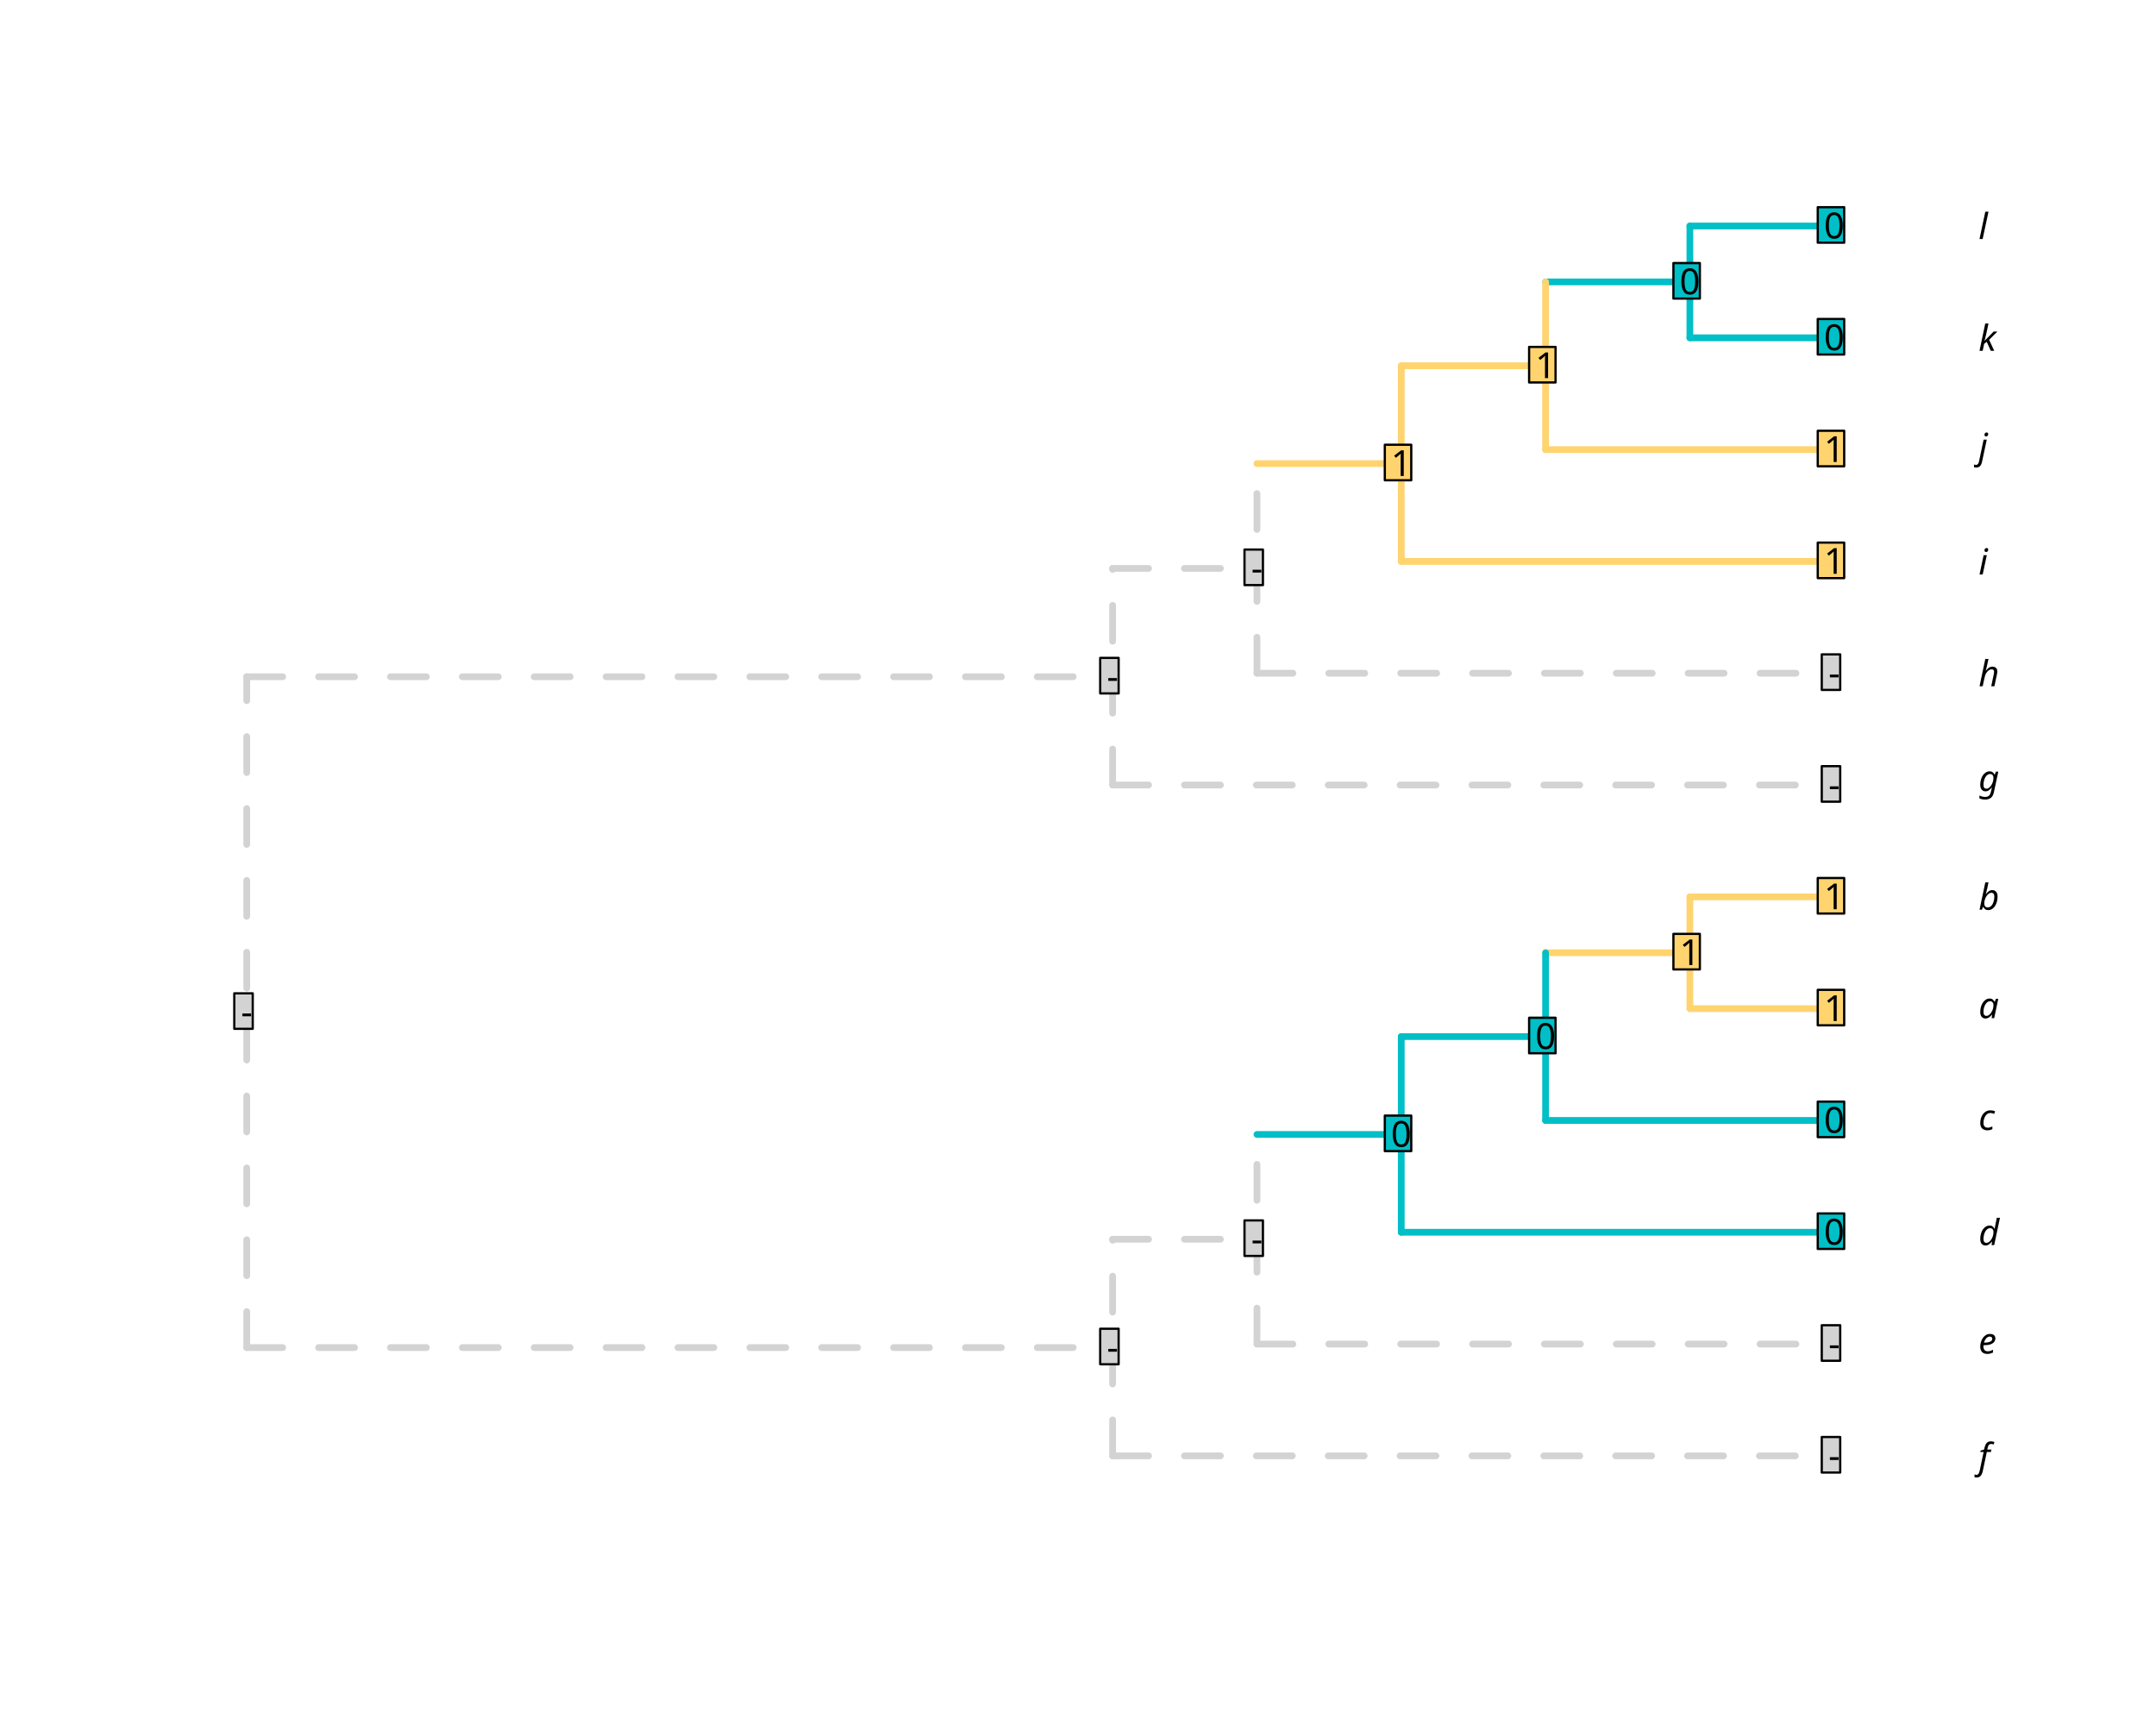
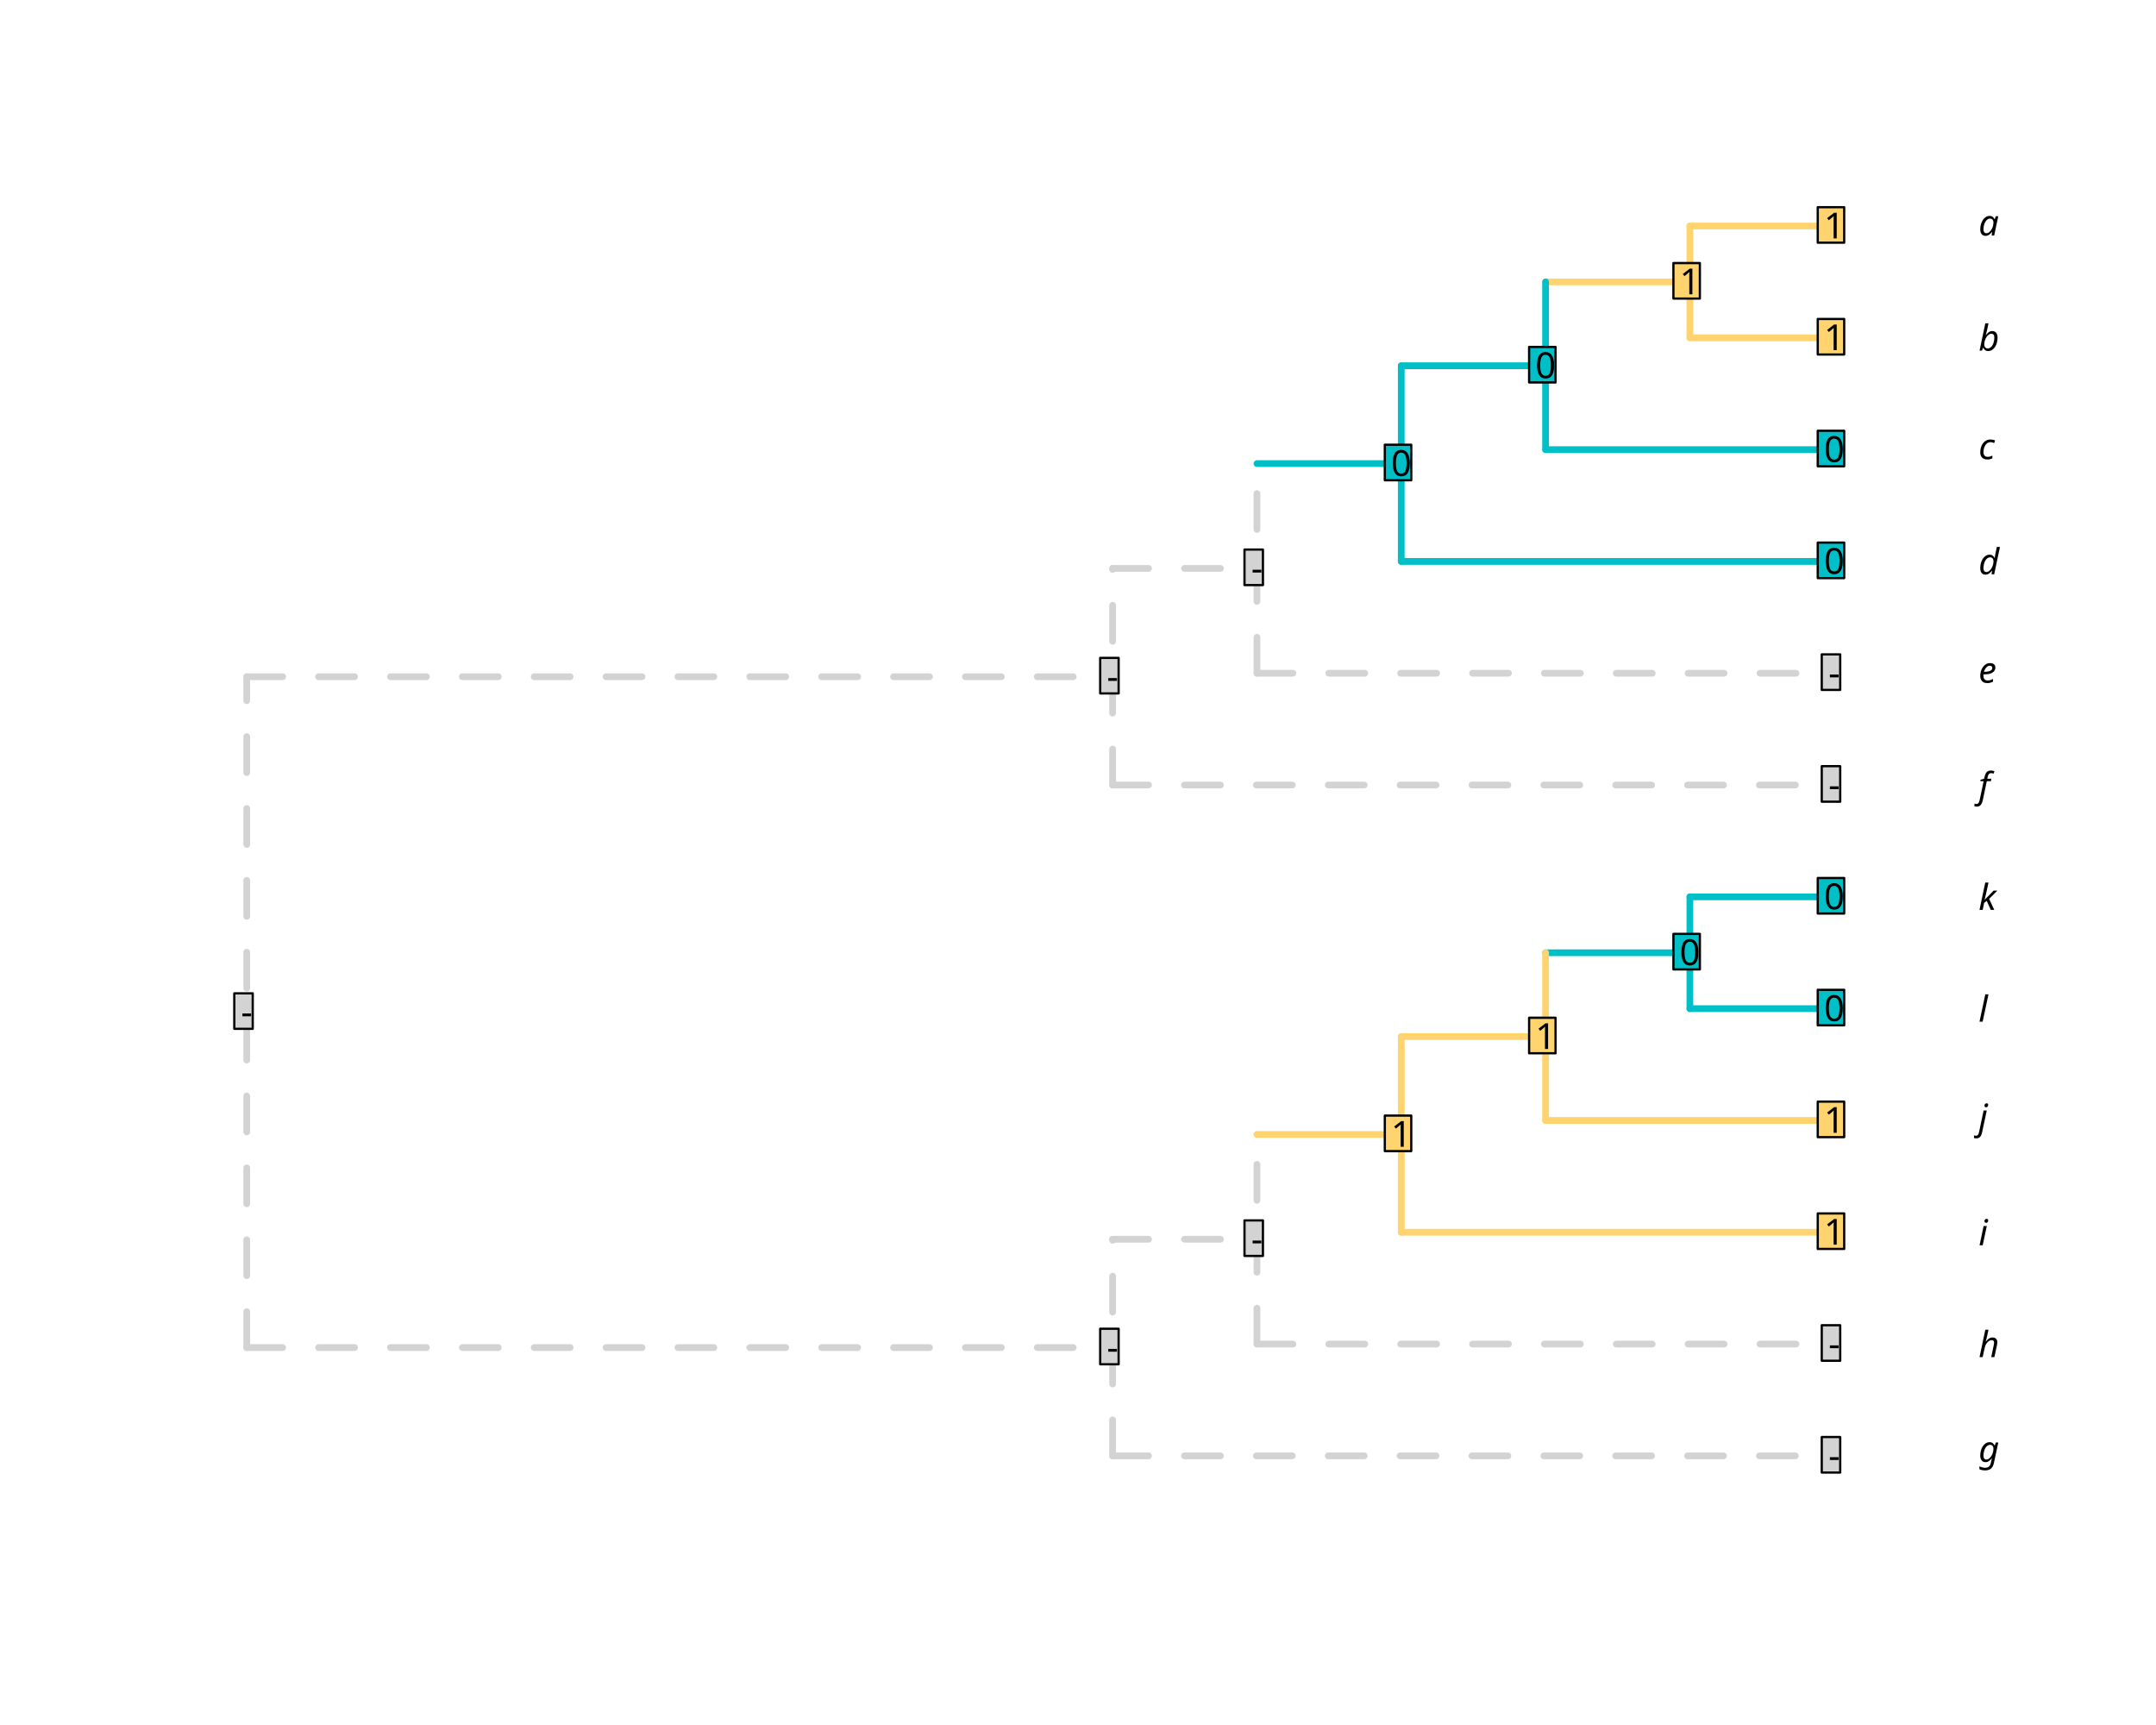
<svg xmlns="http://www.w3.org/2000/svg" class="svglite" data-engine-version="2.0" width="720.00pt" height="576.00pt" viewBox="0 0 720.00 576.00">
  <defs>
    <style type="text/css">
    .svglite line, .svglite polyline, .svglite polygon, .svglite path, .svglite rect, .svglite circle {
      fill: none;
      stroke: #000000;
      stroke-linecap: round;
      stroke-linejoin: round;
      stroke-miterlimit: 10.00;
    }
  </style>
  </defs>
  <rect width="100%" height="100%" style="stroke: none; fill: #FFFFFF;" />
  <defs>
    <clipPath id="cpMC4wMHw3MjAuMDB8MC4wMHw1NzYuMDA=">
      <rect x="0.00" y="0.00" width="720.00" height="576.00" />
    </clipPath>
  </defs>
  <g clip-path="url(#cpMC4wMHw3MjAuMDB8MC4wMHw1NzYuMDA=)">
</g>
  <defs>
    <clipPath id="cpNTkuMDR8Njg5Ljc2fDU5LjA0fDUwMi41Ng==">
      <rect x="59.04" y="59.04" width="630.72" height="443.52" />
    </clipPath>
  </defs>
  <g clip-path="url(#cpNTkuMDR8Njg5Ljc2fDU5LjA0fDUwMi41Ng==)">
    <line x1="82.40" y1="449.97" x2="371.56" y2="449.97" style="stroke-width: 2.25; stroke: #D3D3D3; stroke-dasharray: 12.00,12.00;" />
    <line x1="371.56" y1="486.13" x2="612.54" y2="486.13" style="stroke-width: 2.25; stroke: #D3D3D3; stroke-dasharray: 12.00,12.00;" />
    <line x1="371.56" y1="413.80" x2="419.76" y2="413.80" style="stroke-width: 2.25; stroke: #D3D3D3; stroke-dasharray: 12.00,12.00;" />
    <line x1="419.76" y1="448.80" x2="612.54" y2="448.80" style="stroke-width: 2.25; stroke: #D3D3D3; stroke-dasharray: 12.00,12.00;" />
-     <line x1="419.76" y1="378.80" x2="467.95" y2="378.80" style="stroke-width: 2.25; stroke: #00BFC6;" />
-     <line x1="467.95" y1="411.47" x2="612.54" y2="411.47" style="stroke-width: 2.25; stroke: #00BFC6;" />
-     <line x1="467.95" y1="346.13" x2="516.15" y2="346.13" style="stroke-width: 2.25; stroke: #00BFC6;" />
-     <line x1="516.15" y1="374.13" x2="612.54" y2="374.13" style="stroke-width: 2.25; stroke: #00BFC6;" />
-     <line x1="516.15" y1="318.13" x2="564.34" y2="318.13" style="stroke-width: 2.25; stroke: #FFD46F;" />
-     <line x1="564.34" y1="336.80" x2="612.54" y2="336.80" style="stroke-width: 2.25; stroke: #FFD46F;" />
-     <line x1="564.34" y1="299.47" x2="612.54" y2="299.47" style="stroke-width: 2.25; stroke: #FFD46F;" />
+     <line x1="419.76" y1="378.80" x2="467.95" y2="378.80" style="stroke-width: 2.25; stroke: #FFD46F;" />
+     <line x1="467.95" y1="411.47" x2="612.54" y2="411.47" style="stroke-width: 2.25; stroke: #FFD46F;" />
+     <line x1="467.95" y1="346.13" x2="516.15" y2="346.13" style="stroke-width: 2.25; stroke: #FFD46F;" />
+     <line x1="516.15" y1="374.13" x2="612.54" y2="374.13" style="stroke-width: 2.25; stroke: #FFD46F;" />
+     <line x1="516.15" y1="318.13" x2="564.34" y2="318.13" style="stroke-width: 2.25; stroke: #00BFC6;" />
+     <line x1="564.34" y1="336.80" x2="612.54" y2="336.80" style="stroke-width: 2.25; stroke: #00BFC6;" />
+     <line x1="564.34" y1="299.47" x2="612.54" y2="299.47" style="stroke-width: 2.25; stroke: #00BFC6;" />
    <line x1="82.40" y1="225.97" x2="371.56" y2="225.97" style="stroke-width: 2.25; stroke: #D3D3D3; stroke-dasharray: 12.00,12.00;" />
    <line x1="371.56" y1="262.13" x2="612.54" y2="262.13" style="stroke-width: 2.25; stroke: #D3D3D3; stroke-dasharray: 12.00,12.00;" />
    <line x1="371.56" y1="189.80" x2="419.76" y2="189.80" style="stroke-width: 2.25; stroke: #D3D3D3; stroke-dasharray: 12.00,12.00;" />
    <line x1="419.76" y1="224.80" x2="612.54" y2="224.80" style="stroke-width: 2.25; stroke: #D3D3D3; stroke-dasharray: 12.00,12.00;" />
-     <line x1="419.76" y1="154.80" x2="467.95" y2="154.80" style="stroke-width: 2.25; stroke: #FFD46F;" />
-     <line x1="467.95" y1="187.47" x2="612.54" y2="187.47" style="stroke-width: 2.25; stroke: #FFD46F;" />
-     <line x1="467.95" y1="122.13" x2="516.15" y2="122.13" style="stroke-width: 2.25; stroke: #FFD46F;" />
-     <line x1="516.15" y1="150.13" x2="612.54" y2="150.13" style="stroke-width: 2.25; stroke: #FFD46F;" />
-     <line x1="516.15" y1="94.13" x2="564.34" y2="94.13" style="stroke-width: 2.25; stroke: #00BFC6;" />
-     <line x1="564.34" y1="112.80" x2="612.54" y2="112.80" style="stroke-width: 2.25; stroke: #00BFC6;" />
-     <line x1="564.34" y1="75.47" x2="612.54" y2="75.47" style="stroke-width: 2.25; stroke: #00BFC6;" />
+     <line x1="419.76" y1="154.80" x2="467.95" y2="154.80" style="stroke-width: 2.25; stroke: #00BFC6;" />
+     <line x1="467.95" y1="187.47" x2="612.54" y2="187.47" style="stroke-width: 2.25; stroke: #00BFC6;" />
+     <line x1="467.95" y1="122.13" x2="516.15" y2="122.13" style="stroke-width: 2.25; stroke: #00BFC6;" />
+     <line x1="516.15" y1="150.13" x2="612.54" y2="150.13" style="stroke-width: 2.25; stroke: #00BFC6;" />
+     <line x1="516.15" y1="94.13" x2="564.34" y2="94.13" style="stroke-width: 2.25; stroke: #FFD46F;" />
+     <line x1="564.34" y1="112.80" x2="612.54" y2="112.80" style="stroke-width: 2.25; stroke: #FFD46F;" />
+     <line x1="564.34" y1="75.47" x2="612.54" y2="75.47" style="stroke-width: 2.25; stroke: #FFD46F;" />
    <line x1="82.40" y1="449.97" x2="82.40" y2="225.97" style="stroke-width: 2.25; stroke: #D3D3D3; stroke-dasharray: 12.00,12.00;" />
+     <line x1="371.56" y1="262.13" x2="371.56" y2="189.80" style="stroke-width: 2.25; stroke: #D3D3D3; stroke-dasharray: 12.00,12.00;" />
+     <line x1="419.76" y1="224.80" x2="419.76" y2="154.80" style="stroke-width: 2.25; stroke: #D3D3D3; stroke-dasharray: 12.00,12.00;" />
+     <line x1="467.95" y1="187.47" x2="467.95" y2="122.13" style="stroke-width: 2.25; stroke: #00BFC6;" />
+     <line x1="516.15" y1="150.13" x2="516.15" y2="94.13" style="stroke-width: 2.25; stroke: #00BFC6;" />
+     <line x1="564.34" y1="112.80" x2="564.34" y2="75.47" style="stroke-width: 2.25; stroke: #FFD46F;" />
    <line x1="371.56" y1="486.13" x2="371.56" y2="413.80" style="stroke-width: 2.25; stroke: #D3D3D3; stroke-dasharray: 12.00,12.00;" />
    <line x1="419.76" y1="448.80" x2="419.76" y2="378.80" style="stroke-width: 2.25; stroke: #D3D3D3; stroke-dasharray: 12.00,12.00;" />
-     <line x1="467.95" y1="411.47" x2="467.95" y2="346.13" style="stroke-width: 2.25; stroke: #00BFC6;" />
-     <line x1="516.15" y1="374.13" x2="516.15" y2="318.13" style="stroke-width: 2.25; stroke: #00BFC6;" />
-     <line x1="564.34" y1="336.80" x2="564.34" y2="299.47" style="stroke-width: 2.25; stroke: #FFD46F;" />
-     <line x1="371.56" y1="262.13" x2="371.56" y2="189.80" style="stroke-width: 2.25; stroke: #D3D3D3; stroke-dasharray: 12.00,12.00;" />
-     <line x1="419.76" y1="224.80" x2="419.76" y2="154.80" style="stroke-width: 2.25; stroke: #D3D3D3; stroke-dasharray: 12.00,12.00;" />
-     <line x1="467.95" y1="187.47" x2="467.95" y2="122.13" style="stroke-width: 2.25; stroke: #FFD46F;" />
-     <line x1="516.15" y1="150.13" x2="516.15" y2="94.13" style="stroke-width: 2.25; stroke: #FFD46F;" />
-     <line x1="564.34" y1="112.80" x2="564.34" y2="75.47" style="stroke-width: 2.25; stroke: #00BFC6;" />
-     <text x="660.73" y="339.97" style="font-size: 12.00px; font-style: italic; font-family: sans;" textLength="6.67px" lengthAdjust="spacingAndGlyphs">a</text>
-     <text x="660.73" y="303.76" style="font-size: 12.00px; font-style: italic; font-family: sans;" textLength="6.67px" lengthAdjust="spacingAndGlyphs">b</text>
-     <text x="660.73" y="377.30" style="font-size: 12.00px; font-style: italic; font-family: sans;" textLength="6.00px" lengthAdjust="spacingAndGlyphs">c</text>
-     <text x="660.73" y="415.76" style="font-size: 12.00px; font-style: italic; font-family: sans;" textLength="6.67px" lengthAdjust="spacingAndGlyphs">d</text>
-     <text x="660.73" y="451.97" style="font-size: 12.00px; font-style: italic; font-family: sans;" textLength="6.67px" lengthAdjust="spacingAndGlyphs">e</text>
-     <text x="660.73" y="490.47" style="font-size: 12.00px; font-style: italic; font-family: sans;" textLength="3.33px" lengthAdjust="spacingAndGlyphs">f</text>
-     <text x="660.73" y="264.11" style="font-size: 12.00px; font-style: italic; font-family: sans;" textLength="6.67px" lengthAdjust="spacingAndGlyphs">g</text>
-     <text x="660.73" y="229.15" style="font-size: 12.00px; font-style: italic; font-family: sans;" textLength="6.67px" lengthAdjust="spacingAndGlyphs">h</text>
-     <text x="660.73" y="191.82" style="font-size: 12.00px; font-style: italic; font-family: sans;" textLength="2.66px" lengthAdjust="spacingAndGlyphs">i</text>
-     <text x="660.73" y="153.24" style="font-size: 12.00px; font-style: italic; font-family: sans;" textLength="2.66px" lengthAdjust="spacingAndGlyphs">j</text>
-     <text x="660.73" y="117.15" style="font-size: 12.00px; font-style: italic; font-family: sans;" textLength="6.00px" lengthAdjust="spacingAndGlyphs">k</text>
-     <text x="660.73" y="79.82" style="font-size: 12.00px; font-style: italic; font-family: sans;" textLength="2.66px" lengthAdjust="spacingAndGlyphs">l</text>
-     <rect x="607.04" y="330.51" width="8.83" height="11.86" style="stroke-width: 0.75; fill: #FFD46F;" />
-     <rect x="607.04" y="293.18" width="8.83" height="11.86" style="stroke-width: 0.75; fill: #FFD46F;" />
-     <rect x="607.04" y="367.84" width="8.83" height="11.86" style="stroke-width: 0.75; fill: #00BFC6;" />
-     <rect x="607.04" y="405.18" width="8.83" height="11.86" style="stroke-width: 0.75; fill: #00BFC6;" />
+     <line x1="467.95" y1="411.47" x2="467.95" y2="346.13" style="stroke-width: 2.25; stroke: #FFD46F;" />
+     <line x1="516.15" y1="374.13" x2="516.15" y2="318.13" style="stroke-width: 2.25; stroke: #FFD46F;" />
+     <line x1="564.34" y1="336.80" x2="564.34" y2="299.47" style="stroke-width: 2.25; stroke: #00BFC6;" />
+     <text x="660.73" y="78.64" style="font-size: 12.00px; font-style: italic; font-family: sans;" textLength="6.67px" lengthAdjust="spacingAndGlyphs">a</text>
+     <text x="660.73" y="117.09" style="font-size: 12.00px; font-style: italic; font-family: sans;" textLength="6.67px" lengthAdjust="spacingAndGlyphs">b</text>
+     <text x="660.73" y="153.30" style="font-size: 12.00px; font-style: italic; font-family: sans;" textLength="6.00px" lengthAdjust="spacingAndGlyphs">c</text>
+     <text x="660.73" y="191.76" style="font-size: 12.00px; font-style: italic; font-family: sans;" textLength="6.67px" lengthAdjust="spacingAndGlyphs">d</text>
+     <text x="660.73" y="227.97" style="font-size: 12.00px; font-style: italic; font-family: sans;" textLength="6.67px" lengthAdjust="spacingAndGlyphs">e</text>
+     <text x="660.73" y="266.47" style="font-size: 12.00px; font-style: italic; font-family: sans;" textLength="3.33px" lengthAdjust="spacingAndGlyphs">f</text>
+     <text x="660.73" y="488.11" style="font-size: 12.00px; font-style: italic; font-family: sans;" textLength="6.67px" lengthAdjust="spacingAndGlyphs">g</text>
+     <text x="660.73" y="453.15" style="font-size: 12.00px; font-style: italic; font-family: sans;" textLength="6.67px" lengthAdjust="spacingAndGlyphs">h</text>
+     <text x="660.73" y="415.82" style="font-size: 12.00px; font-style: italic; font-family: sans;" textLength="2.66px" lengthAdjust="spacingAndGlyphs">i</text>
+     <text x="660.73" y="377.24" style="font-size: 12.00px; font-style: italic; font-family: sans;" textLength="2.66px" lengthAdjust="spacingAndGlyphs">j</text>
+     <text x="660.73" y="303.82" style="font-size: 12.00px; font-style: italic; font-family: sans;" textLength="6.00px" lengthAdjust="spacingAndGlyphs">k</text>
+     <text x="660.73" y="341.15" style="font-size: 12.00px; font-style: italic; font-family: sans;" textLength="2.66px" lengthAdjust="spacingAndGlyphs">l</text>
+     <rect x="607.04" y="69.18" width="8.83" height="11.86" style="stroke-width: 0.75; fill: #FFD46F;" />
+     <rect x="607.04" y="106.51" width="8.83" height="11.86" style="stroke-width: 0.75; fill: #FFD46F;" />
+     <rect x="607.04" y="143.84" width="8.83" height="11.86" style="stroke-width: 0.75; fill: #00BFC6;" />
+     <rect x="607.04" y="181.18" width="8.83" height="11.86" style="stroke-width: 0.75; fill: #00BFC6;" />
+     <rect x="608.38" y="218.51" width="6.16" height="11.86" style="stroke-width: 0.75; fill: #D3D3D3;" />
+     <rect x="608.38" y="255.84" width="6.16" height="11.86" style="stroke-width: 0.75; fill: #D3D3D3;" />
+     <rect x="608.38" y="479.84" width="6.16" height="11.86" style="stroke-width: 0.75; fill: #D3D3D3;" />
    <rect x="608.38" y="442.51" width="6.16" height="11.86" style="stroke-width: 0.75; fill: #D3D3D3;" />
-     <rect x="608.38" y="479.84" width="6.16" height="11.86" style="stroke-width: 0.75; fill: #D3D3D3;" />
-     <rect x="608.38" y="255.84" width="6.16" height="11.86" style="stroke-width: 0.75; fill: #D3D3D3;" />
-     <rect x="608.38" y="218.51" width="6.16" height="11.86" style="stroke-width: 0.75; fill: #D3D3D3;" />
-     <rect x="607.04" y="181.18" width="8.83" height="11.86" style="stroke-width: 0.75; fill: #FFD46F;" />
-     <rect x="607.04" y="143.84" width="8.83" height="11.86" style="stroke-width: 0.75; fill: #FFD46F;" />
-     <rect x="607.04" y="106.51" width="8.83" height="11.86" style="stroke-width: 0.75; fill: #00BFC6;" />
-     <rect x="607.04" y="69.18" width="8.83" height="11.86" style="stroke-width: 0.75; fill: #00BFC6;" />
+     <rect x="607.04" y="405.18" width="8.83" height="11.86" style="stroke-width: 0.75; fill: #FFD46F;" />
+     <rect x="607.04" y="367.84" width="8.83" height="11.86" style="stroke-width: 0.75; fill: #FFD46F;" />
+     <rect x="607.04" y="293.18" width="8.83" height="11.86" style="stroke-width: 0.75; fill: #00BFC6;" />
+     <rect x="607.04" y="330.51" width="8.83" height="11.86" style="stroke-width: 0.75; fill: #00BFC6;" />
    <rect x="78.24" y="331.68" width="6.16" height="11.86" style="stroke-width: 0.75; fill: #D3D3D3;" />
+     <rect x="367.41" y="219.68" width="6.16" height="11.86" style="stroke-width: 0.75; fill: #D3D3D3;" />
+     <rect x="415.60" y="183.51" width="6.16" height="11.86" style="stroke-width: 0.75; fill: #D3D3D3;" />
+     <rect x="462.46" y="148.51" width="8.83" height="11.86" style="stroke-width: 0.75; fill: #00BFC6;" />
+     <rect x="510.65" y="115.84" width="8.83" height="11.86" style="stroke-width: 0.75; fill: #00BFC6;" />
+     <rect x="558.84" y="87.84" width="8.83" height="11.86" style="stroke-width: 0.75; fill: #FFD46F;" />
    <rect x="367.41" y="443.68" width="6.16" height="11.86" style="stroke-width: 0.75; fill: #D3D3D3;" />
    <rect x="415.60" y="407.51" width="6.16" height="11.86" style="stroke-width: 0.75; fill: #D3D3D3;" />
-     <rect x="462.46" y="372.51" width="8.83" height="11.86" style="stroke-width: 0.75; fill: #00BFC6;" />
-     <rect x="510.65" y="339.84" width="8.83" height="11.86" style="stroke-width: 0.75; fill: #00BFC6;" />
-     <rect x="558.84" y="311.84" width="8.83" height="11.86" style="stroke-width: 0.75; fill: #FFD46F;" />
-     <rect x="367.41" y="219.68" width="6.16" height="11.86" style="stroke-width: 0.75; fill: #D3D3D3;" />
-     <rect x="415.60" y="183.51" width="6.16" height="11.86" style="stroke-width: 0.75; fill: #D3D3D3;" />
-     <rect x="462.46" y="148.51" width="8.83" height="11.86" style="stroke-width: 0.75; fill: #FFD46F;" />
-     <rect x="510.65" y="115.84" width="8.83" height="11.86" style="stroke-width: 0.75; fill: #FFD46F;" />
-     <rect x="558.84" y="87.84" width="8.83" height="11.86" style="stroke-width: 0.75; fill: #00BFC6;" />
-     <text x="612.54" y="340.93" text-anchor="middle" style="font-size: 12.00px; font-family: sans;" textLength="6.67px" lengthAdjust="spacingAndGlyphs">1</text>
-     <text x="612.54" y="303.60" text-anchor="middle" style="font-size: 12.00px; font-family: sans;" textLength="6.67px" lengthAdjust="spacingAndGlyphs">1</text>
-     <text x="612.54" y="378.26" text-anchor="middle" style="font-size: 12.00px; font-family: sans;" textLength="6.67px" lengthAdjust="spacingAndGlyphs">0</text>
-     <text x="612.54" y="415.60" text-anchor="middle" style="font-size: 12.00px; font-family: sans;" textLength="6.67px" lengthAdjust="spacingAndGlyphs">0</text>
+     <rect x="462.46" y="372.51" width="8.83" height="11.86" style="stroke-width: 0.75; fill: #FFD46F;" />
+     <rect x="510.65" y="339.84" width="8.83" height="11.86" style="stroke-width: 0.75; fill: #FFD46F;" />
+     <rect x="558.84" y="311.84" width="8.83" height="11.86" style="stroke-width: 0.75; fill: #00BFC6;" />
+     <text x="612.54" y="79.60" text-anchor="middle" style="font-size: 12.00px; font-family: sans;" textLength="6.67px" lengthAdjust="spacingAndGlyphs">1</text>
+     <text x="612.54" y="116.93" text-anchor="middle" style="font-size: 12.00px; font-family: sans;" textLength="6.67px" lengthAdjust="spacingAndGlyphs">1</text>
+     <text x="612.54" y="154.26" text-anchor="middle" style="font-size: 12.00px; font-family: sans;" textLength="6.67px" lengthAdjust="spacingAndGlyphs">0</text>
+     <text x="612.54" y="191.60" text-anchor="middle" style="font-size: 12.00px; font-family: sans;" textLength="6.67px" lengthAdjust="spacingAndGlyphs">0</text>
+     <text x="612.54" y="228.93" text-anchor="middle" style="font-size: 12.00px; font-family: sans;" textLength="4.00px" lengthAdjust="spacingAndGlyphs">-</text>
+     <text x="612.54" y="266.26" text-anchor="middle" style="font-size: 12.00px; font-family: sans;" textLength="4.00px" lengthAdjust="spacingAndGlyphs">-</text>
+     <text x="612.54" y="490.26" text-anchor="middle" style="font-size: 12.00px; font-family: sans;" textLength="4.00px" lengthAdjust="spacingAndGlyphs">-</text>
    <text x="612.54" y="452.93" text-anchor="middle" style="font-size: 12.00px; font-family: sans;" textLength="4.00px" lengthAdjust="spacingAndGlyphs">-</text>
-     <text x="612.54" y="490.26" text-anchor="middle" style="font-size: 12.00px; font-family: sans;" textLength="4.00px" lengthAdjust="spacingAndGlyphs">-</text>
-     <text x="612.54" y="266.26" text-anchor="middle" style="font-size: 12.00px; font-family: sans;" textLength="4.00px" lengthAdjust="spacingAndGlyphs">-</text>
-     <text x="612.54" y="228.93" text-anchor="middle" style="font-size: 12.00px; font-family: sans;" textLength="4.00px" lengthAdjust="spacingAndGlyphs">-</text>
-     <text x="612.54" y="191.60" text-anchor="middle" style="font-size: 12.00px; font-family: sans;" textLength="6.67px" lengthAdjust="spacingAndGlyphs">1</text>
-     <text x="612.54" y="154.26" text-anchor="middle" style="font-size: 12.00px; font-family: sans;" textLength="6.67px" lengthAdjust="spacingAndGlyphs">1</text>
-     <text x="612.54" y="116.93" text-anchor="middle" style="font-size: 12.00px; font-family: sans;" textLength="6.67px" lengthAdjust="spacingAndGlyphs">0</text>
-     <text x="612.54" y="79.60" text-anchor="middle" style="font-size: 12.00px; font-family: sans;" textLength="6.67px" lengthAdjust="spacingAndGlyphs">0</text>
+     <text x="612.54" y="415.60" text-anchor="middle" style="font-size: 12.00px; font-family: sans;" textLength="6.67px" lengthAdjust="spacingAndGlyphs">1</text>
+     <text x="612.54" y="378.26" text-anchor="middle" style="font-size: 12.00px; font-family: sans;" textLength="6.67px" lengthAdjust="spacingAndGlyphs">1</text>
+     <text x="612.54" y="303.60" text-anchor="middle" style="font-size: 12.00px; font-family: sans;" textLength="6.67px" lengthAdjust="spacingAndGlyphs">0</text>
+     <text x="612.54" y="340.93" text-anchor="middle" style="font-size: 12.00px; font-family: sans;" textLength="6.67px" lengthAdjust="spacingAndGlyphs">0</text>
    <text x="82.40" y="342.10" text-anchor="middle" style="font-size: 12.00px; font-family: sans;" textLength="4.00px" lengthAdjust="spacingAndGlyphs">-</text>
+     <text x="371.56" y="230.10" text-anchor="middle" style="font-size: 12.00px; font-family: sans;" textLength="4.00px" lengthAdjust="spacingAndGlyphs">-</text>
+     <text x="419.76" y="193.93" text-anchor="middle" style="font-size: 12.00px; font-family: sans;" textLength="4.00px" lengthAdjust="spacingAndGlyphs">-</text>
+     <text x="467.95" y="158.93" text-anchor="middle" style="font-size: 12.00px; font-family: sans;" textLength="6.67px" lengthAdjust="spacingAndGlyphs">0</text>
+     <text x="516.15" y="126.26" text-anchor="middle" style="font-size: 12.00px; font-family: sans;" textLength="6.67px" lengthAdjust="spacingAndGlyphs">0</text>
+     <text x="564.34" y="98.26" text-anchor="middle" style="font-size: 12.00px; font-family: sans;" textLength="6.67px" lengthAdjust="spacingAndGlyphs">1</text>
    <text x="371.56" y="454.10" text-anchor="middle" style="font-size: 12.00px; font-family: sans;" textLength="4.00px" lengthAdjust="spacingAndGlyphs">-</text>
    <text x="419.76" y="417.93" text-anchor="middle" style="font-size: 12.00px; font-family: sans;" textLength="4.00px" lengthAdjust="spacingAndGlyphs">-</text>
-     <text x="467.95" y="382.93" text-anchor="middle" style="font-size: 12.00px; font-family: sans;" textLength="6.67px" lengthAdjust="spacingAndGlyphs">0</text>
-     <text x="516.15" y="350.26" text-anchor="middle" style="font-size: 12.00px; font-family: sans;" textLength="6.67px" lengthAdjust="spacingAndGlyphs">0</text>
-     <text x="564.34" y="322.26" text-anchor="middle" style="font-size: 12.00px; font-family: sans;" textLength="6.67px" lengthAdjust="spacingAndGlyphs">1</text>
-     <text x="371.56" y="230.10" text-anchor="middle" style="font-size: 12.00px; font-family: sans;" textLength="4.00px" lengthAdjust="spacingAndGlyphs">-</text>
-     <text x="419.76" y="193.93" text-anchor="middle" style="font-size: 12.00px; font-family: sans;" textLength="4.00px" lengthAdjust="spacingAndGlyphs">-</text>
-     <text x="467.95" y="158.93" text-anchor="middle" style="font-size: 12.00px; font-family: sans;" textLength="6.67px" lengthAdjust="spacingAndGlyphs">1</text>
-     <text x="516.15" y="126.26" text-anchor="middle" style="font-size: 12.00px; font-family: sans;" textLength="6.67px" lengthAdjust="spacingAndGlyphs">1</text>
-     <text x="564.34" y="98.26" text-anchor="middle" style="font-size: 12.00px; font-family: sans;" textLength="6.67px" lengthAdjust="spacingAndGlyphs">0</text>
+     <text x="467.95" y="382.93" text-anchor="middle" style="font-size: 12.00px; font-family: sans;" textLength="6.67px" lengthAdjust="spacingAndGlyphs">1</text>
+     <text x="516.15" y="350.26" text-anchor="middle" style="font-size: 12.00px; font-family: sans;" textLength="6.67px" lengthAdjust="spacingAndGlyphs">1</text>
+     <text x="564.34" y="322.26" text-anchor="middle" style="font-size: 12.00px; font-family: sans;" textLength="6.67px" lengthAdjust="spacingAndGlyphs">0</text>
  </g>
</svg>
